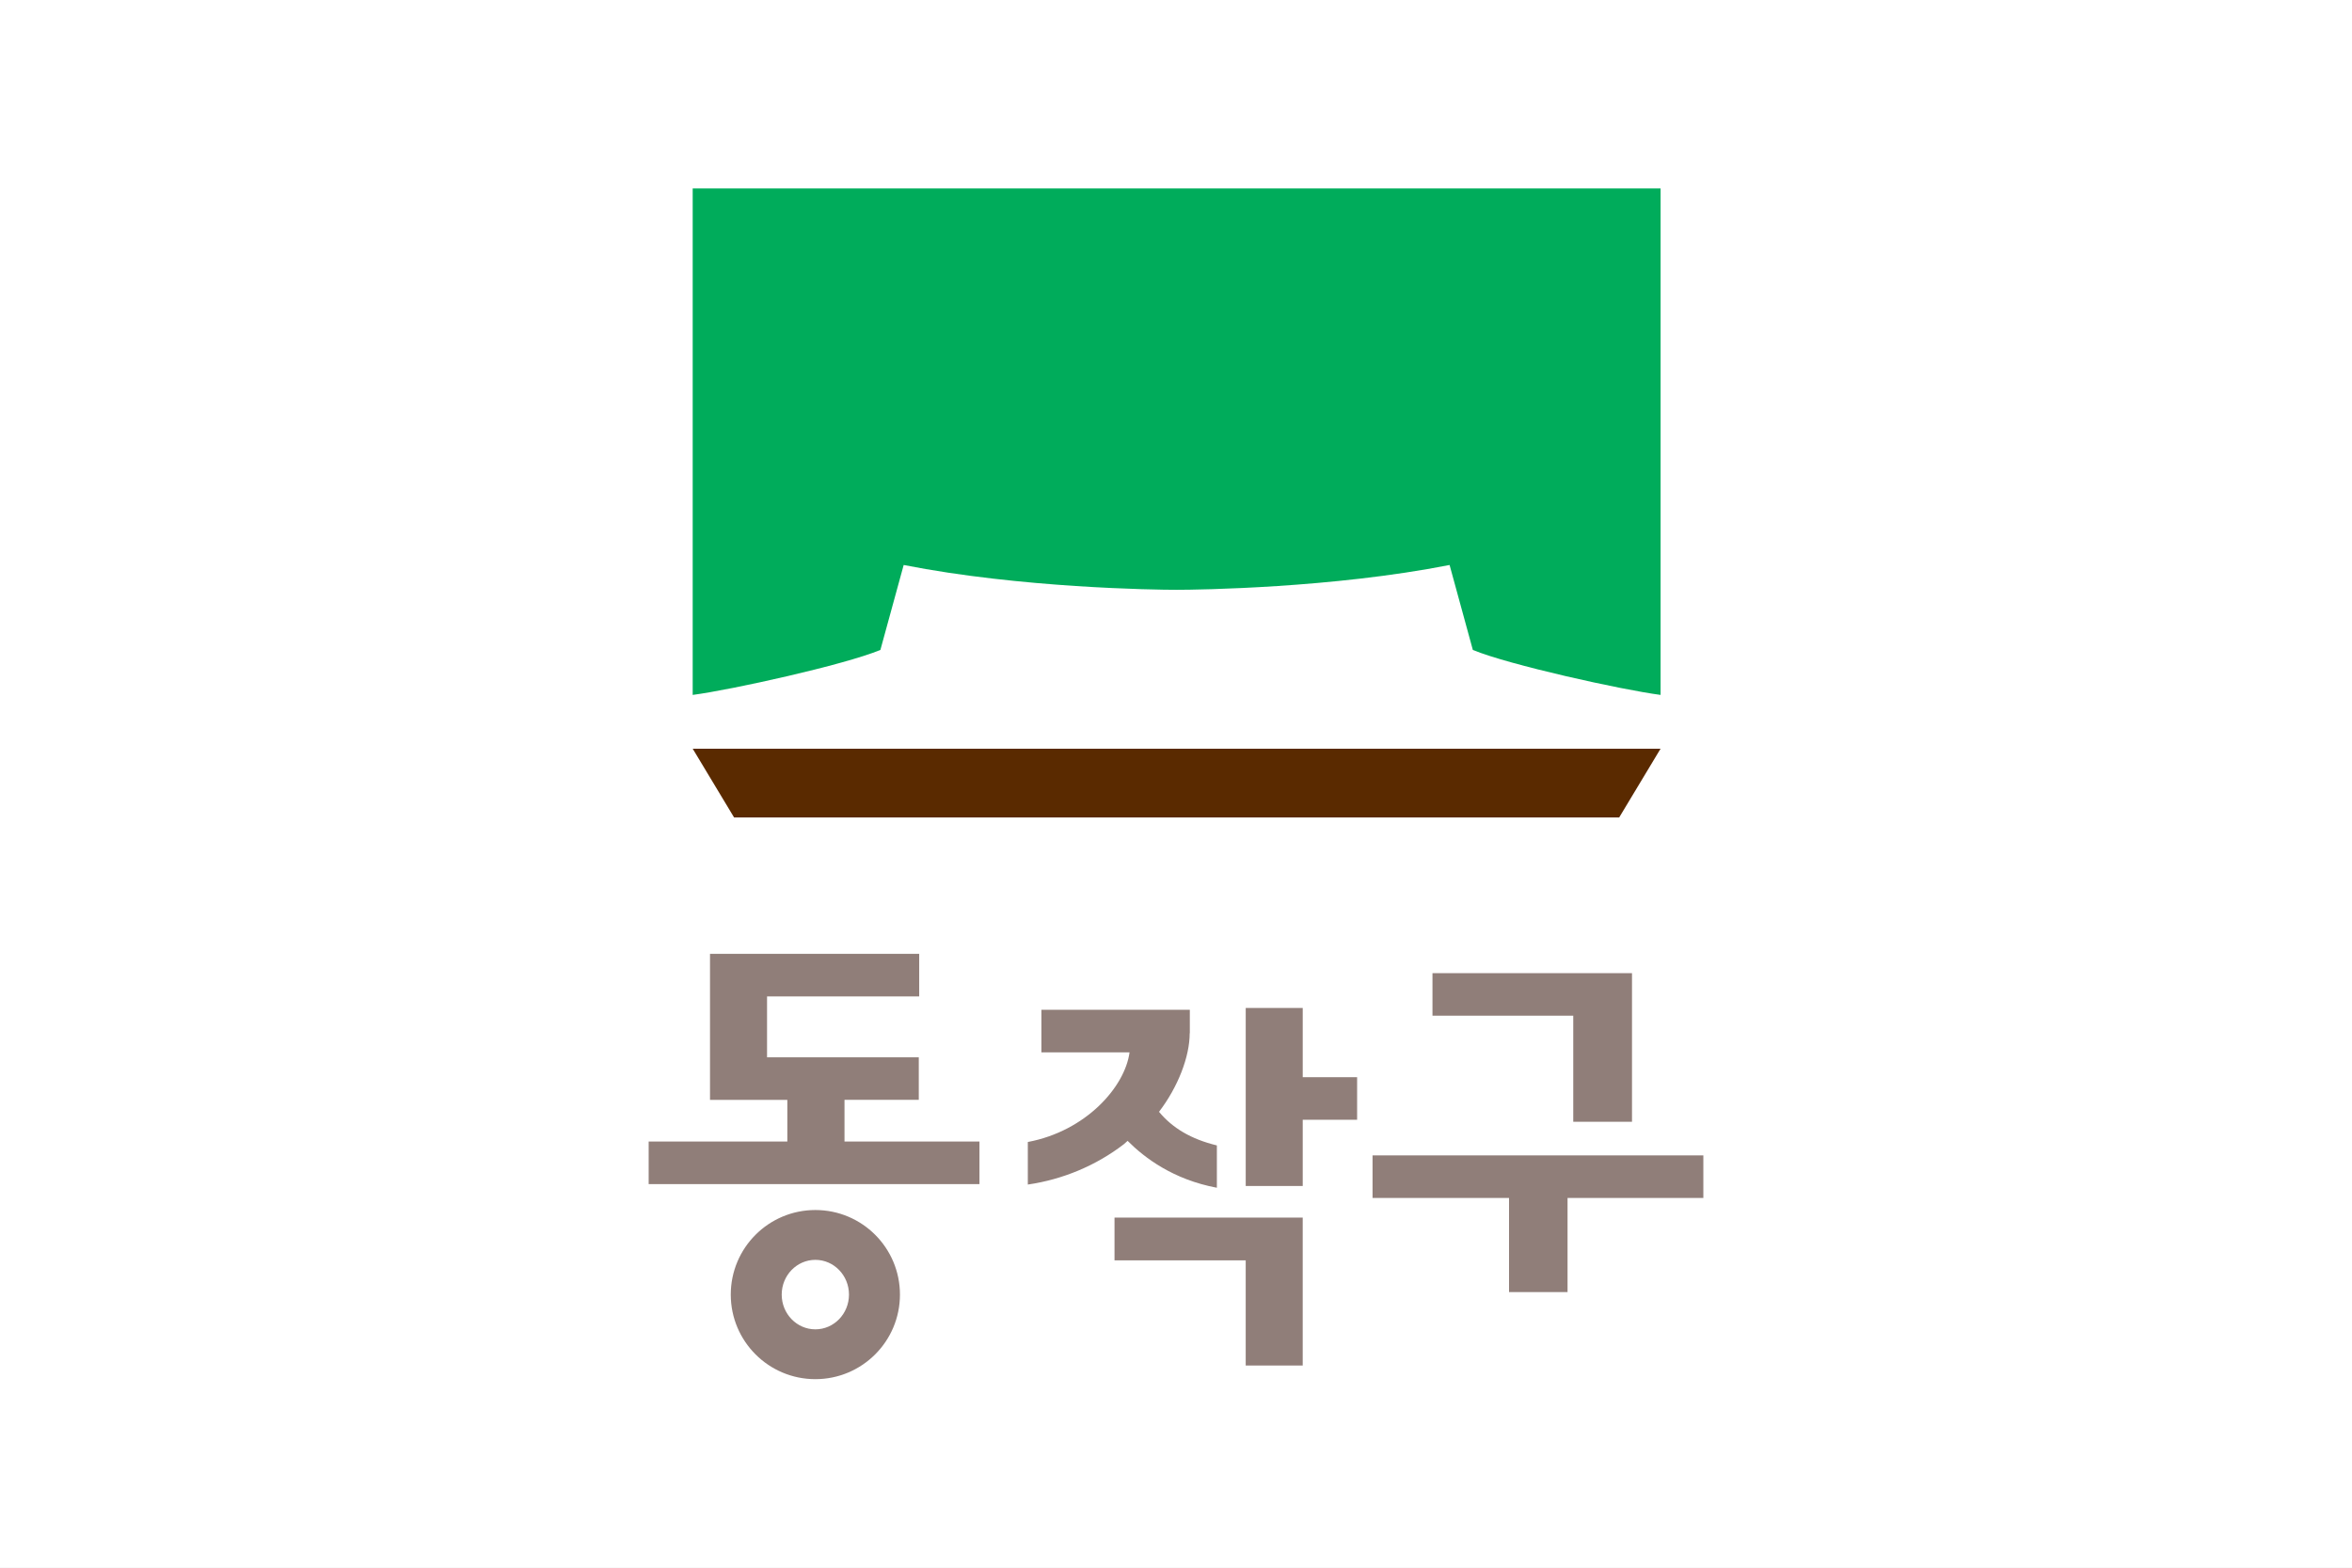
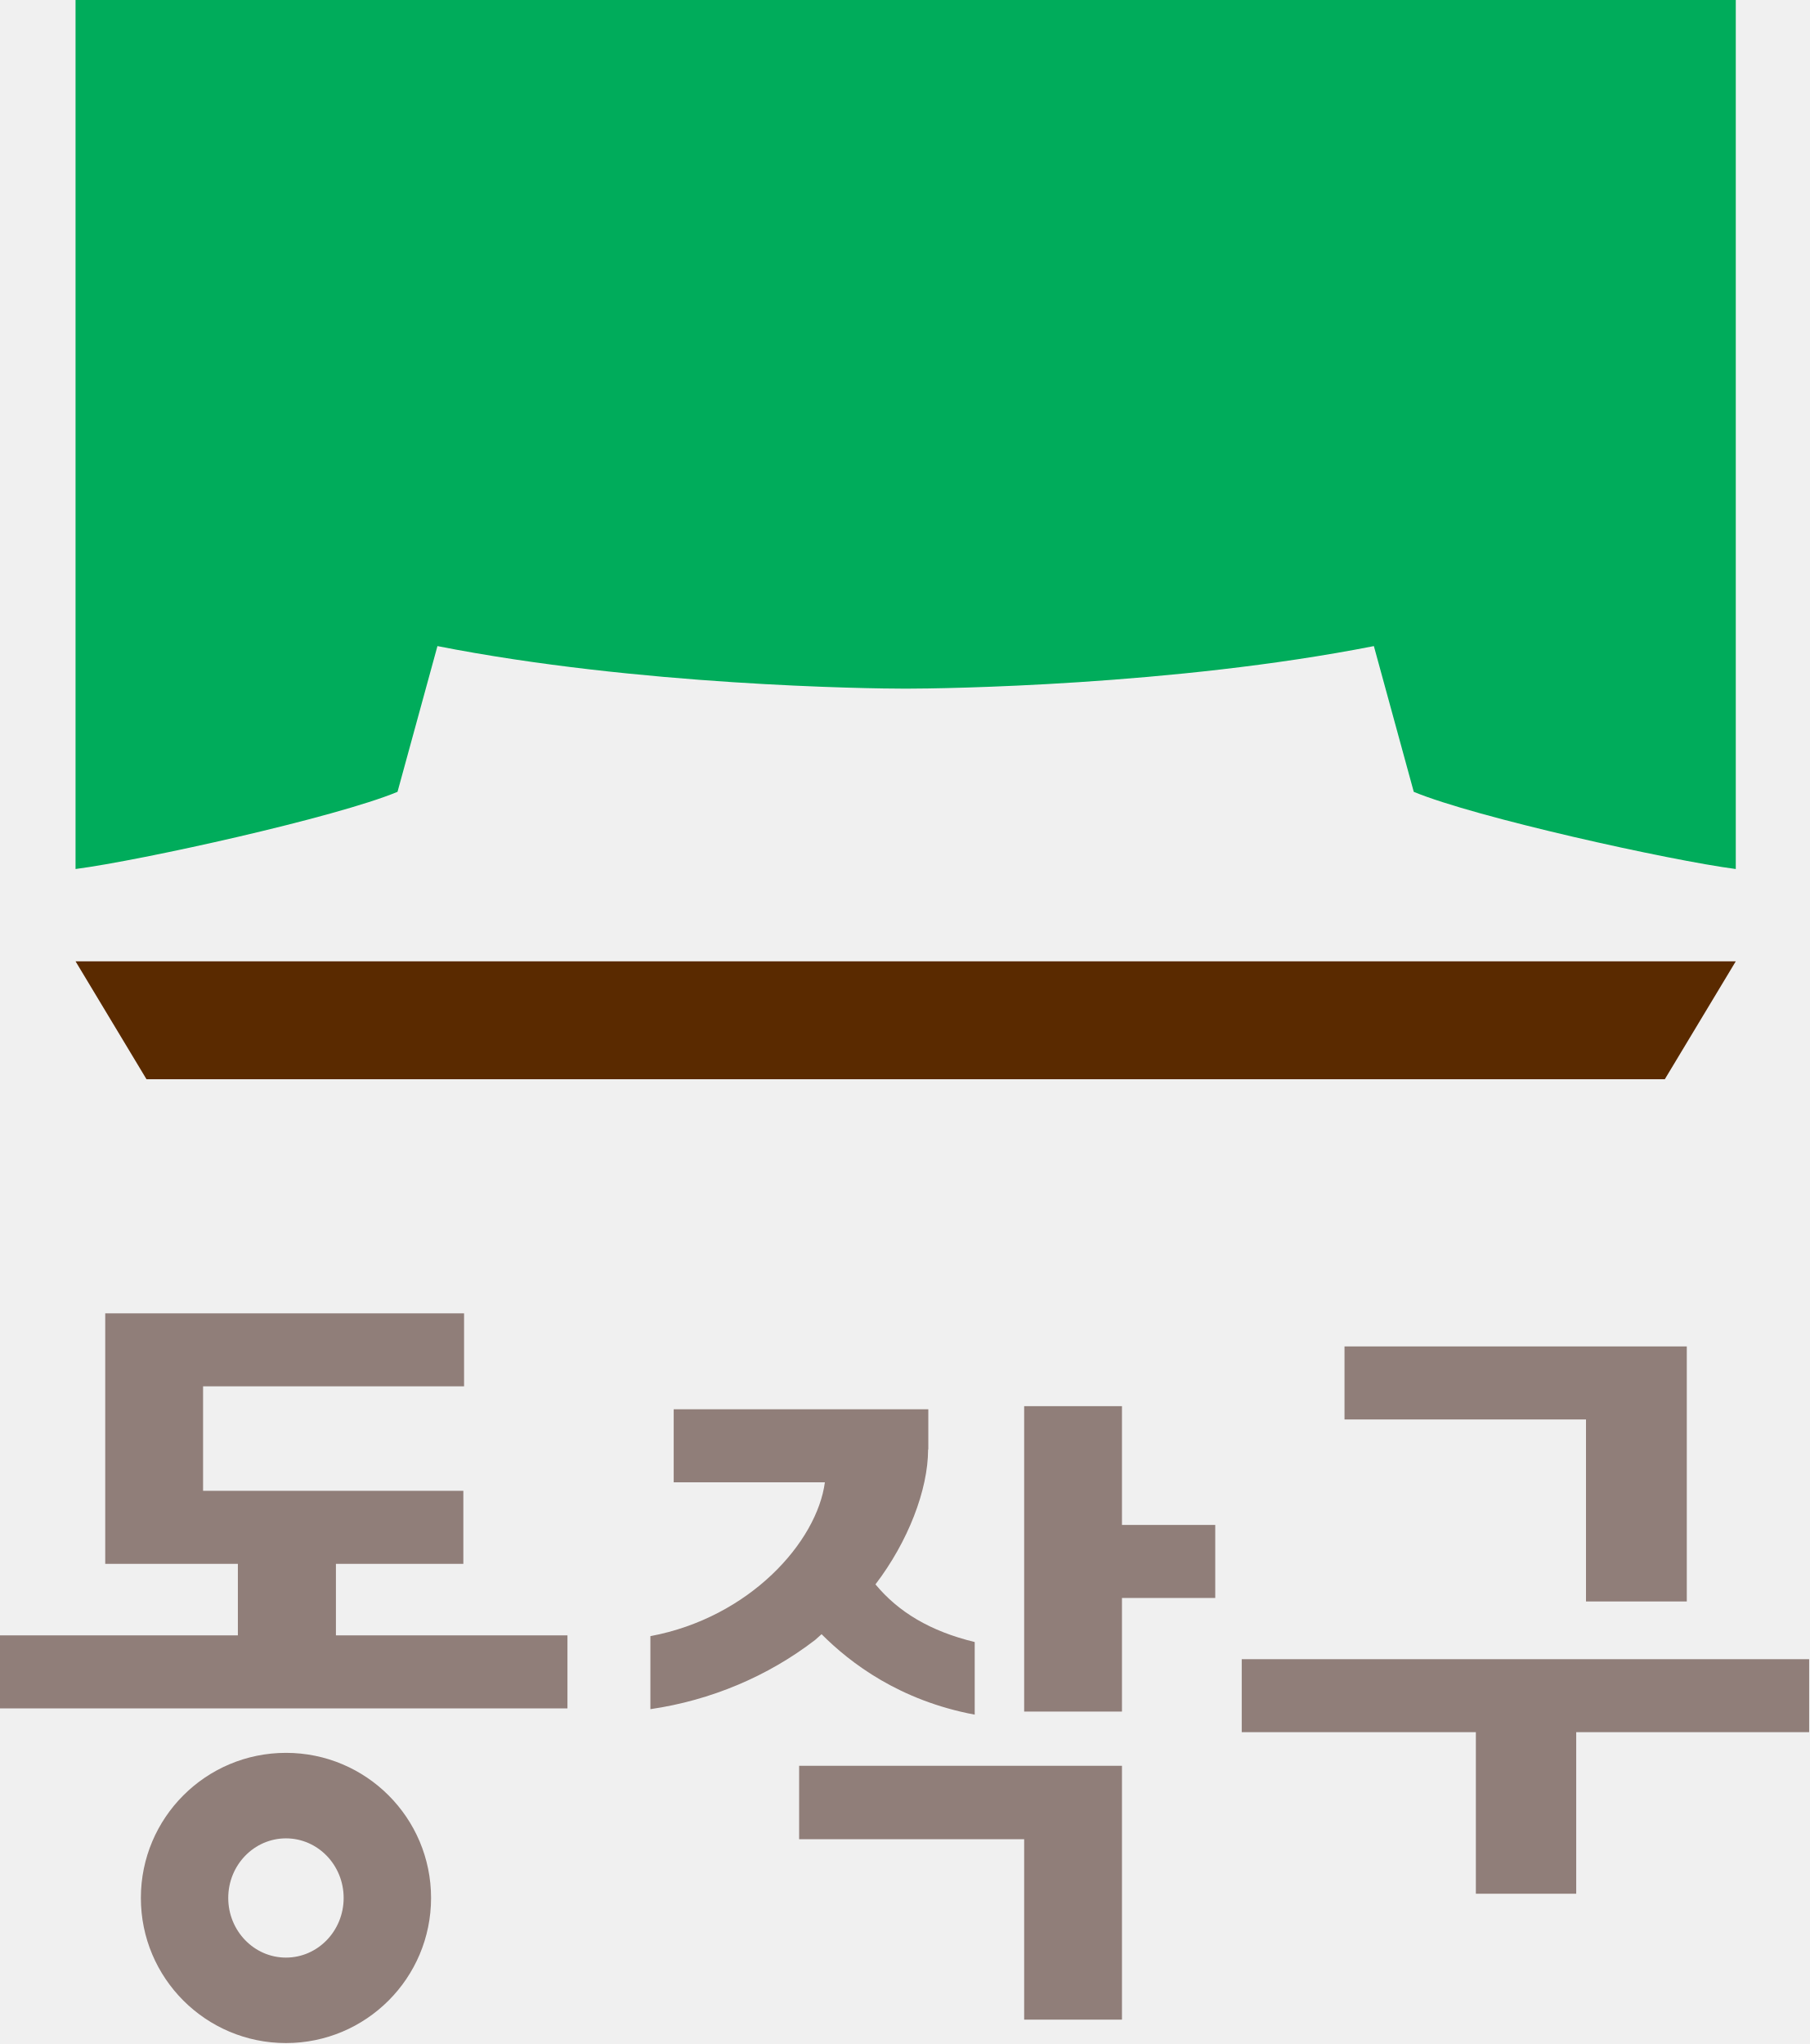
- <svg xmlns="http://www.w3.org/2000/svg" version="1.1" viewBox="0 0 850.4 566.9" id="svg1">
-   <defs id="defs1">
-     <style id="style1">
-       .st0 {
-         fill: #fff;
-       }
- 
-       .st1 {
-         fill: #00a0e4;
-       }
-     </style>
-     <clipPath clipPathUnits="userSpaceOnUse" id="clipPath6">
-       <path d="M 0,132.865 H 123.175 V 0 H 0 Z" transform="translate(-89.2131,-39.9612)" id="path6" />
-     </clipPath>
-   </defs>
+ <svg xmlns="http://www.w3.org/2000/svg" width="100%" height="100%" viewBox="0 0 1589 1795" version="1.1" xml:space="preserve" style="fill-rule:evenodd;clip-rule:evenodd;stroke-linejoin:round;stroke-miterlimit:2;">
  <g id="svg8">
-     <path id="path1386" class="st0" d="M850.4,566.9H0V0h850.4v566.9Z" />
-     <g id="g31" transform="matrix(3.893217,0,0,3.893217,105.7281,-76.57752)">
+     <g id="g31">
      <g id="g30">
-         <path id="path1" style="fill:#00ac5b;fill-opacity:1;fill-rule:nonzero;stroke:none" d="M 27.88,104.985 V 69.701 h 0.002 c 2.69,0.352 10.572,2.095 13.072,3.133 l 1.622,5.918 c 8.144,-1.604 17.5,-1.729 19.012,-1.729 1.513,0 10.867,0.125 19.012,1.729 l 1.62,-5.918 c 2.5,-1.038 10.383,-2.781 13.074,-3.133 h 0.002 v 35.284 z" transform="matrix(1.333333,0,0,-1.333333,0,177.1533)" />
-         <path id="path2" d="M 0,0 -2.881,4.787 H 64.533 L 61.652,0 Z" style="fill:#5a2a00;fill-opacity:1;fill-rule:nonzero;stroke:none" transform="matrix(1.333333,0,0,-1.333333,41.016,95.59947)" />
+         <path id="path1" d="M66.344,0l0,763.15l0.032,0c58.182,-7.613 228.667,-45.319 282.74,-67.77l35.073,-128c176.146,34.693 378.512,37.386 411.215,37.386c32.725,0 235.047,-2.693 411.215,-37.386l35.041,128c54.072,22.451 224.568,60.157 282.772,67.77l0.032,0l0,-763.15l-1458.12,0Z" style="fill:#00ac5b;fill-rule:nonzero;" />
+         <path id="path2" d="M128.671,947.765l-62.313,-103.538l1458.096,0l-62.313,103.538l-1333.47,0Z" style="fill:#5a2a00;fill-rule:nonzero;" />
      </g>
-       <path id="path5" clip-path="url(#clipPath6)" style="fill:#907e79;fill-opacity:1;fill-rule:nonzero;stroke:none" d="M -60.127,11.699 V 1.528 h 5.386 V -1.376 h -9.659 v -2.965 h 23.042 v 2.965 h -9.401 v 2.905 h 5.174 v 2.965 h -10.569 v 4.242 h 10.598 V 11.699 Z M -9.805,10.355 V 7.391 H 2.7890626e-4 V 4.7718751e-4 H 4.093 V 10.355 Z M -22.813,7.93 V -4.47 h 3.971 v 4.613 h 3.788 V 3.107 h -3.788 V 7.93 Z M -37.044,7.804 V 4.839 h 6.139 c -0.322,-2.417 -3.045,-5.489 -7.085,-6.246 v -2.965 c 2.454,0.357 4.766,1.333 6.688,2.81 l 0.262,0.234 c 1.178,-1.182 3.175,-2.696 6.218,-3.267 v 2.949 c -1.817,0.441 -3.101,1.222 -4.03,2.341 1.325,1.736 2.134,3.837 2.137,5.473 l 0.009,0.01 V 7.804 Z m 23.065,-10.146 v -2.963 h 9.507 v -6.561 h 4.075 v 6.561 H 9.062 v 2.963 z m -38.81,-3.804 c -3.254,0 -5.892,-2.638 -5.892,-5.892 0,-3.254 2.638,-5.892 5.892,-5.892 3.254,0 5.892,2.638 5.892,5.892 0,3.254 -2.638,5.892 -5.892,5.892 z m 20.837,-0.526 v -2.981 h 9.138 v -7.326 h 3.971 v 10.307 z m -20.837,-2.946 c 1.294,0 2.342,-1.084 2.342,-2.42 0,-1.337 -1.048,-2.421 -2.342,-2.421 -1.294,0 -2.344,1.084 -2.344,2.421 0,1.336 1.05,2.42 2.344,2.42 z" transform="matrix(1.333333,0,0,-1.333333,118.9508,123.8717)" />
+       <path id="path5" d="M92.42,1153.359l0,219.976l116.499,0l0,62.828l-208.918,0l0,64.127l498.375,0l0,-64.127l-203.342,0l0,-62.828l111.905,0l0,-64.127l-228.593,0l0,-91.754l229.227,0l0,-64.095l-315.152,0Zm1088.409,29.053l0,64.127l212.087,0l0,159.841l88.523,0l0,-223.968l-300.609,0Zm-281.346,52.467l0,268.197l85.893,0l0,-99.77l81.932,0l0,-64.127l-81.932,0l0,-104.301l-85.893,0Zm-307.801,2.725l0,64.127l132.784,0c-6.965,52.277 -65.87,118.724 -153.251,135.097l0,64.127c53.078,-7.722 103.094,-28.822 144.665,-60.768l5.671,-5.069c25.479,25.565 68.678,58.303 134.495,70.653l0,-63.778c-39.3,-9.538 -67.067,-26.427 -87.16,-50.63c28.658,-37.548 46.161,-82.983 46.226,-118.368l0.19,-0.222l0,-35.168l-223.619,0Zm498.882,219.437l0,64.095l205.623,0l0,141.909l88.142,0l0,-141.909l204.578,0l0,-64.095l-498.343,0Zm-839.412,82.281c-70.381,0 -127.429,57.049 -127.429,127.429c0,70.381 57.049,127.429 127.429,127.429c70.381,0 127.429,-57.049 127.429,-127.429c0,-70.381 -57.049,-127.429 -127.429,-127.429Zm450.692,11.374l0,64.475l197.639,0l0,158.447l85.893,0l0,-222.922l-283.532,0Zm-450.692,63.715c27.988,0 50.661,23.444 50.661,52.34c0,28.918 -22.673,52.372 -50.661,52.372c-27.988,0 -50.693,-23.454 -50.693,-52.372c0,-28.896 22.705,-52.34 50.693,-52.34Z" style="fill:#907e79;fill-rule:nonzero;" />
    </g>
  </g>
</svg>
